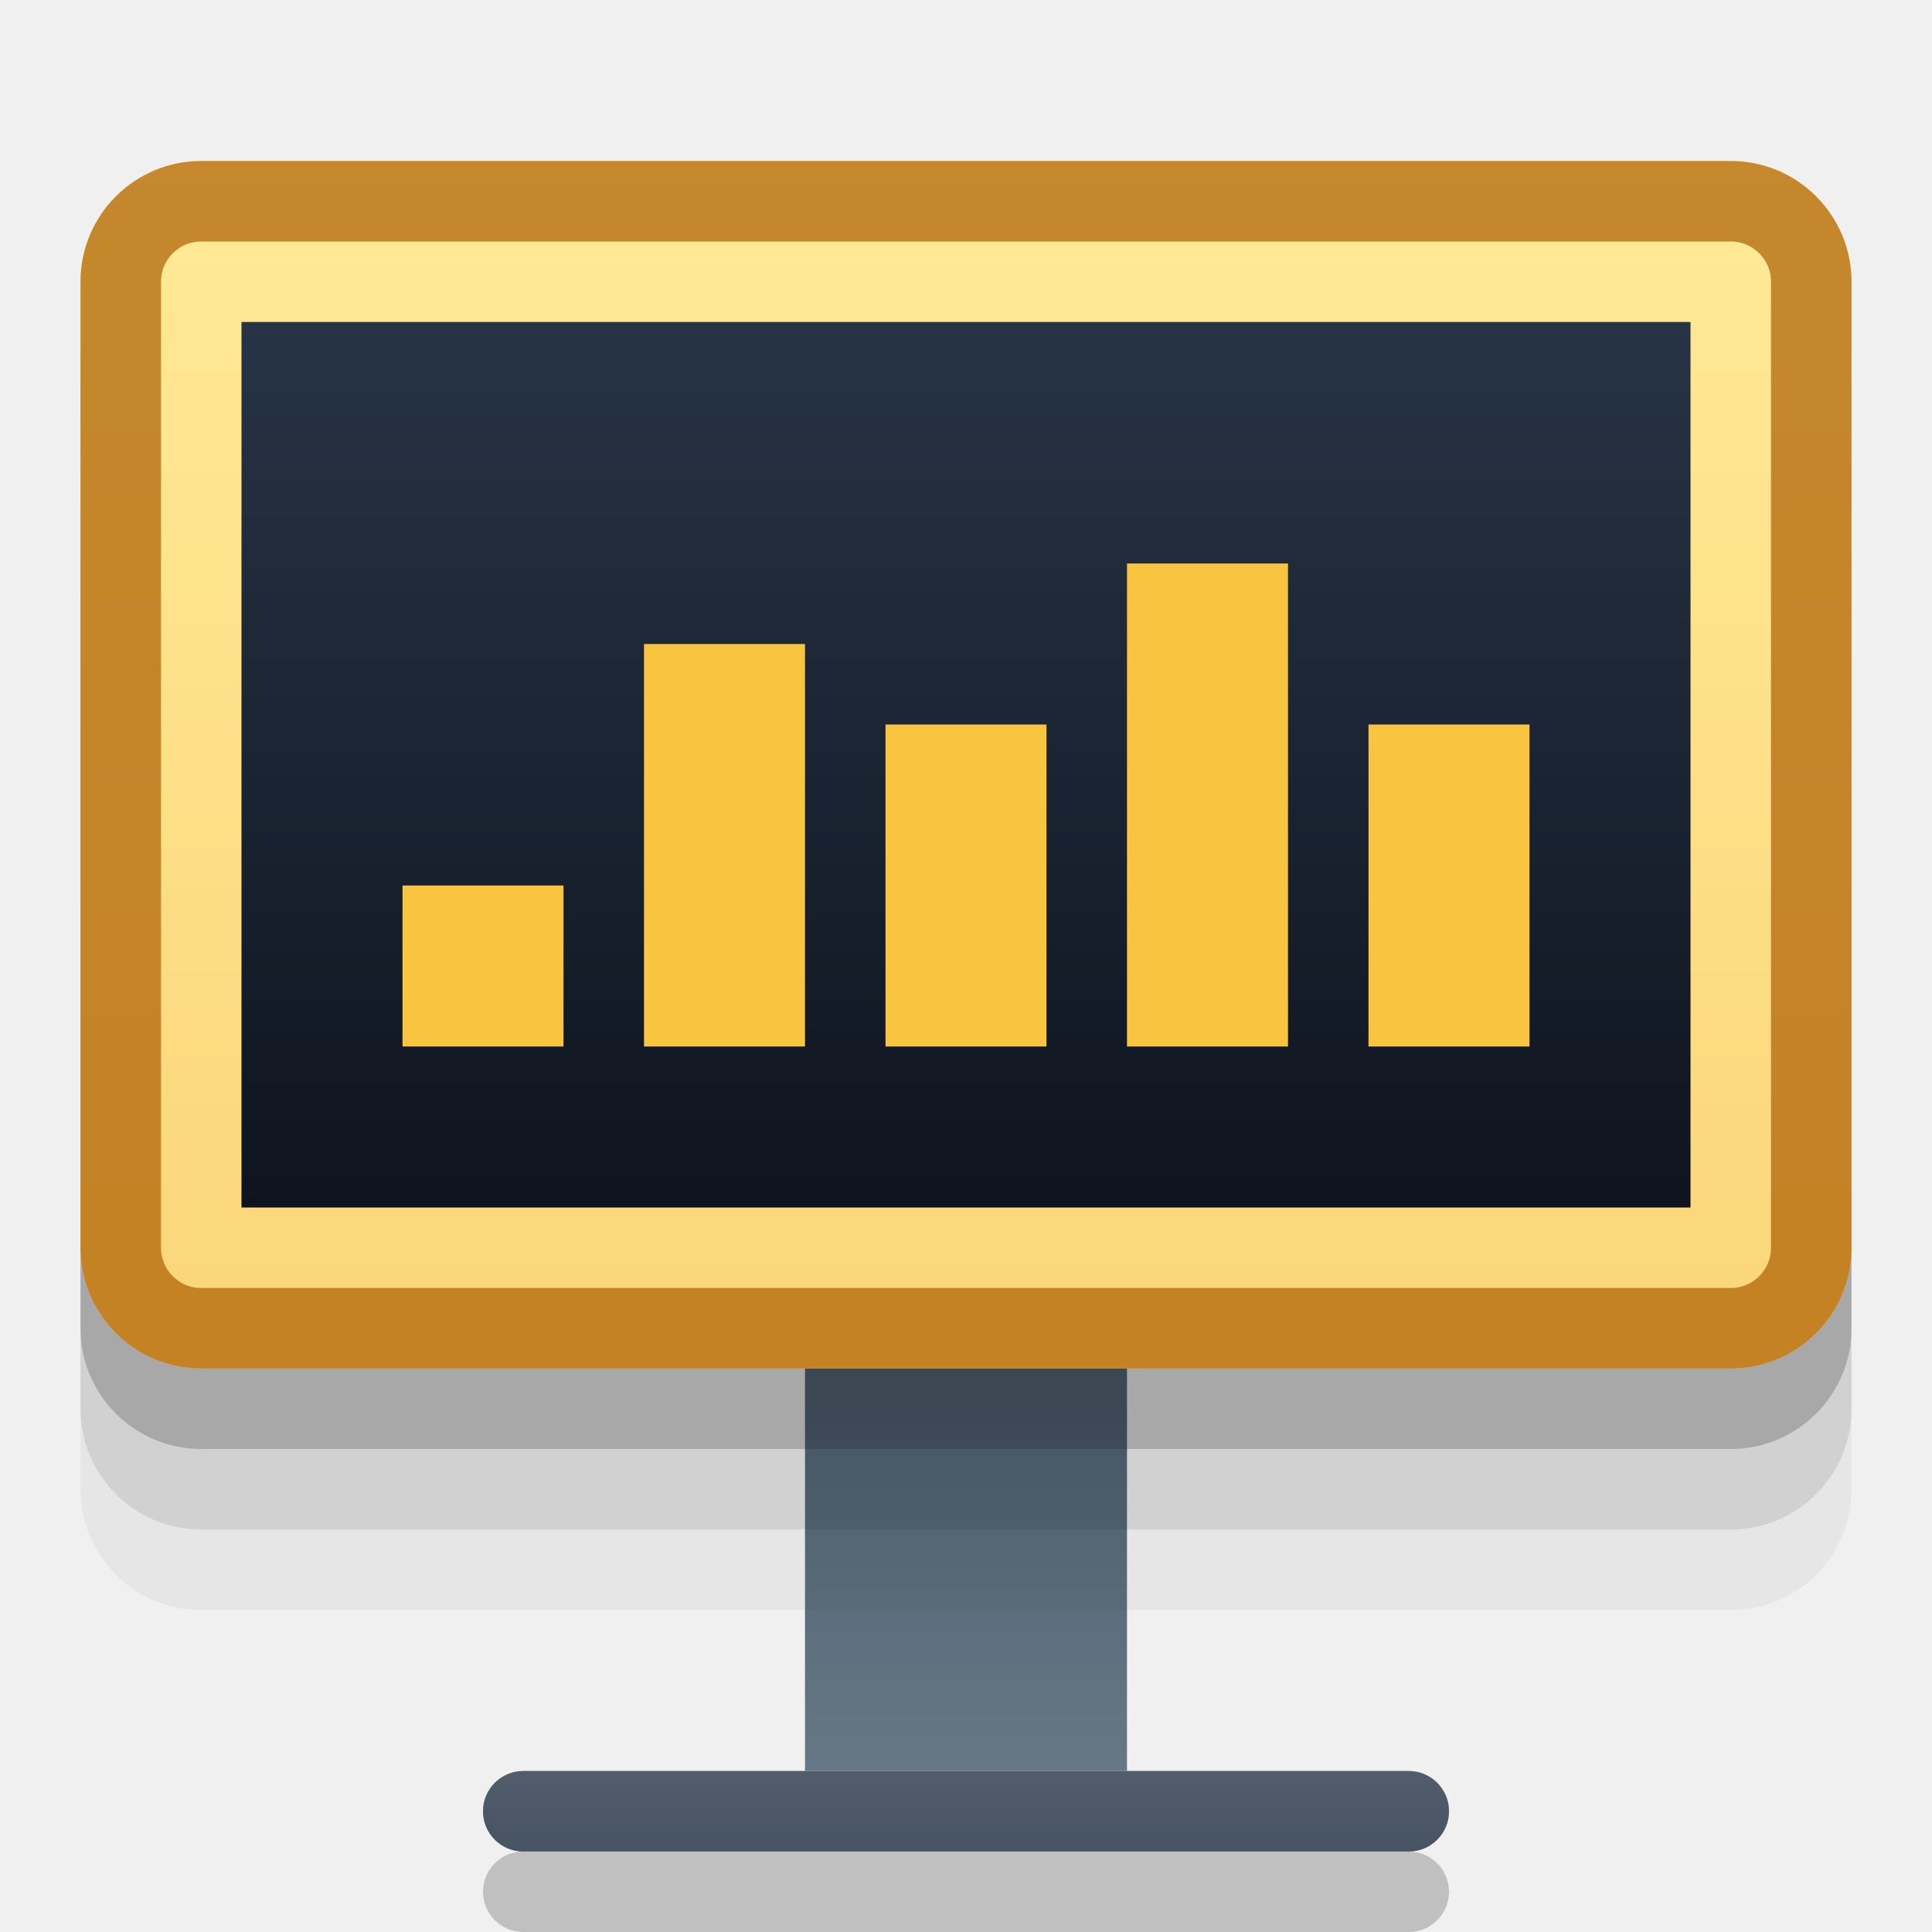
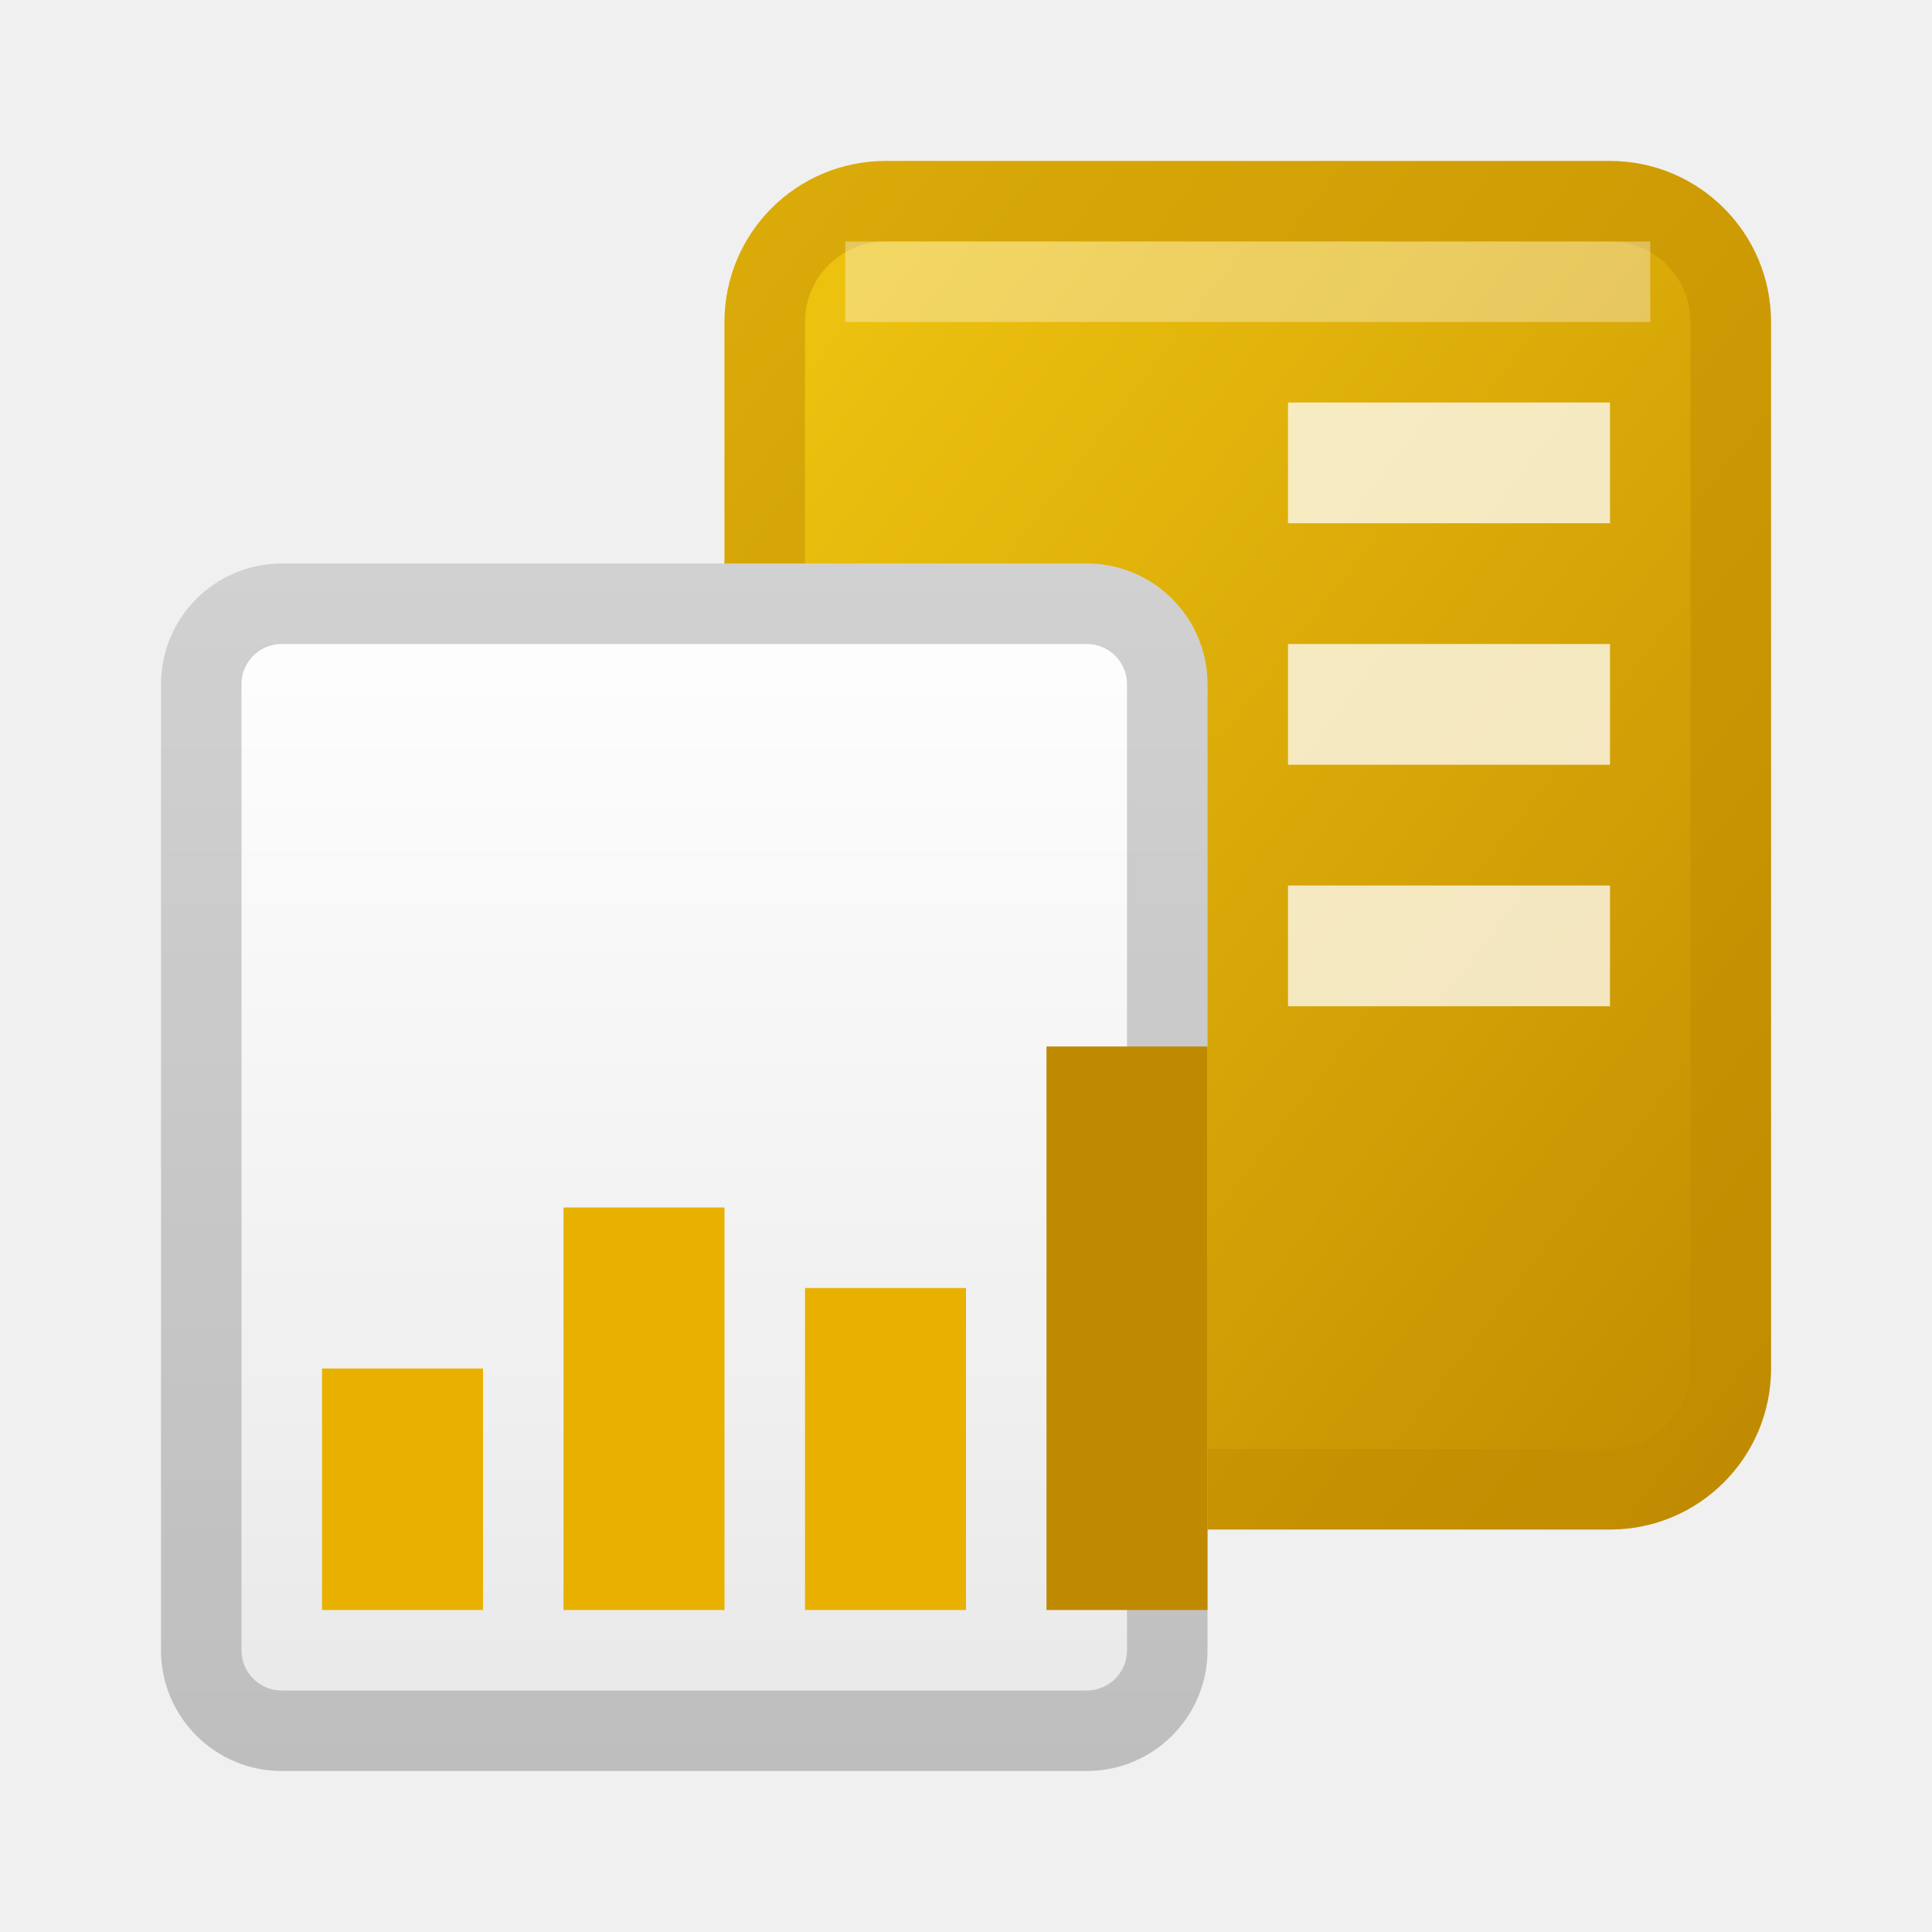
<svg xmlns="http://www.w3.org/2000/svg" width="24" height="24" viewBox="0 0 24 24">
  <defs>
-     <linearGradient id="g1" x1="0" y1="0" x2="0" y2="1">
-       <stop offset="0" stop-color="#485a6c" />
-       <stop offset="1" stop-color="#667885" />
+     <linearGradient id="bk" x1="0" y1="0" x2="1" y2="1">
+       <stop offset="0" stop-color="#f2c811" />
+       <stop offset="1" stop-color="#c08a00" />
+     </linearGradient>
+     <linearGradient id="pp" x1="0" y1="0" x2="0" y2="1">
+       <stop offset="0" stop-color="#ffffff" stop-opacity="1" />
+       <stop offset="1" stop-color="#e8e8e8" stop-opacity="1" />
    </linearGradient>
  </defs>
-   <rect x="10" y="16" width="4" height="6" fill="url(#g1)" />
-   <defs>
-     <linearGradient id="g2" x1="0" y1="0" x2="0" y2="1">
-       <stop offset="0" stop-color="#95a3ab" />
-       <stop offset="1" stop-color="#667885" />
-     </linearGradient>
-     <clipPath id="c3">
-       <path d="M6.5 22H17.5A0.5 0.5 0 0 1 18 22.5V22.5A0.5 0.5 0 0 1 17.5 23H6.5A0.5 0.5 0 0 1 6 22.5V22.5A0.5 0.5 0 0 1 6.5 22Z" />
-     </clipPath>
-   </defs>
-   <path d="M6.5 22H17.5A0.5 0.5 0 0 1 18 22.5V22.5A0.5 0.5 0 0 1 17.5 23H6.5A0.5 0.5 0 0 1 6 22.5V22.5A0.5 0.5 0 0 1 6.5 22Z" fill="#181818" opacity="0.22" transform="translate(0 1)" />
-   <path d="M6.5 22H17.5A0.5 0.5 0 0 1 18 22.5V22.5A0.5 0.5 0 0 1 17.5 23H6.5A0.5 0.5 0 0 1 6 22.5V22.5A0.5 0.5 0 0 1 6.5 22Z" fill="#181818" opacity="0.1" transform="translate(0 2)" />
-   <path d="M6.5 22H17.5A0.5 0.5 0 0 1 18 22.5V22.5A0.5 0.5 0 0 1 17.5 23H6.5A0.5 0.5 0 0 1 6 22.5V22.5A0.5 0.5 0 0 1 6.5 22Z" fill="#181818" opacity="0.05" transform="translate(0 3)" />
-   <path d="M6.5 22H17.5A0.5 0.5 0 0 1 18 22.5V22.5A0.5 0.5 0 0 1 17.5 23H6.5A0.5 0.5 0 0 1 6 22.5V22.5A0.5 0.5 0 0 1 6.5 22Z" fill="url(#g2)" />
-   <g clip-path="url(#c3)" fill="none">
-     <path d="M6.5 22H17.5A0.5 0.5 0 0 1 18 22.5V22.5A0.5 0.5 0 0 1 17.5 23H6.5A0.5 0.5 0 0 1 6 22.5V22.5A0.5 0.5 0 0 1 6.5 22Z" stroke="#fff" stroke-opacity="0.3" stroke-width="4" />
-     <path d="M6.5 22H17.5A0.5 0.5 0 0 1 18 22.5V22.5A0.5 0.5 0 0 1 17.5 23H6.5A0.5 0.5 0 0 1 6 22.5V22.5A0.5 0.5 0 0 1 6.5 22Z" stroke="#273445" stroke-opacity="0.7" stroke-width="2" />
-   </g>
-   <defs>
-     <linearGradient id="g4" x1="0" y1="0" x2="0" y2="1">
-       <stop offset="0" stop-color="#ffe16b" />
-       <stop offset="1" stop-color="#f9c440" />
-     </linearGradient>
-     <clipPath id="c5">
-       <path d="M2.5 2H21.5A1.5 1.5 0 0 1 23 3.5V15.5A1.5 1.5 0 0 1 21.5 17H2.5A1.5 1.5 0 0 1 1 15.5V3.5A1.5 1.5 0 0 1 2.5 2Z" />
-     </clipPath>
-   </defs>
-   <path d="M2.5 2H21.5A1.5 1.5 0 0 1 23 3.5V15.5A1.5 1.5 0 0 1 21.5 17H2.5A1.5 1.5 0 0 1 1 15.5V3.5A1.5 1.5 0 0 1 2.5 2Z" fill="#181818" opacity="0.22" transform="translate(0 1)" />
-   <path d="M2.5 2H21.5A1.5 1.5 0 0 1 23 3.5V15.5A1.5 1.5 0 0 1 21.5 17H2.5A1.5 1.5 0 0 1 1 15.5V3.5A1.5 1.5 0 0 1 2.5 2Z" fill="#181818" opacity="0.1" transform="translate(0 2)" />
-   <path d="M2.5 2H21.5A1.5 1.5 0 0 1 23 3.5V15.5A1.5 1.5 0 0 1 21.5 17H2.5A1.5 1.5 0 0 1 1 15.5V3.5A1.5 1.5 0 0 1 2.5 2Z" fill="#181818" opacity="0.05" transform="translate(0 3)" />
-   <path d="M2.5 2H21.5A1.5 1.5 0 0 1 23 3.5V15.5A1.5 1.5 0 0 1 21.5 17H2.5A1.5 1.5 0 0 1 1 15.5V3.5A1.5 1.5 0 0 1 2.5 2Z" fill="url(#g4)" />
-   <g clip-path="url(#c5)" fill="none">
-     <path d="M2.5 2H21.5A1.5 1.5 0 0 1 23 3.5V15.5A1.5 1.5 0 0 1 21.5 17H2.5A1.5 1.5 0 0 1 1 15.5V3.5A1.5 1.5 0 0 1 2.5 2Z" stroke="#fff" stroke-opacity="0.3" stroke-width="4" />
-     <path d="M2.5 2H21.5A1.5 1.5 0 0 1 23 3.5V15.5A1.5 1.5 0 0 1 21.5 17H2.5A1.5 1.5 0 0 1 1 15.5V3.5A1.5 1.5 0 0 1 2.5 2Z" stroke="#ad5f00" stroke-opacity="0.7" stroke-width="2" />
-   </g>
-   <defs>
-     <linearGradient id="g6" x1="0" y1="0" x2="0" y2="1">
-       <stop offset="0" stop-color="#273445" />
-       <stop offset="1" stop-color="#0e141f" />
-     </linearGradient>
-   </defs>
-   <rect x="3" y="4" width="18" height="11" rx="0" fill="url(#g6)" />
-   <path d="M5 11h2v2h-2ZM8 8h2v5h-2ZM11 9h2v4h-2ZM14 7h2v6h-2ZM17 9h2v4h-2Z" fill="#f9c440" />
+   <rect x="9" y="2" width="13" height="17" rx="2" fill="url(#bk)" />
+   <rect x="9.5" y="2.5" width="12" height="16" rx="1.5" fill="none" stroke="#c08a00" stroke-opacity=".45" />
+   <path d="M10.5,3.5 h10" stroke="#fff" stroke-opacity=".35" />
+   <rect x="16" y="5" width="4" height="1.5" rx="0" fill="#fff" opacity=".75" />
+   <rect x="16" y="8" width="4" height="1.5" rx="0" fill="#fff" opacity=".75" />
+   <rect x="16" y="11" width="4" height="1.5" rx="0" fill="#fff" opacity=".75" />
+   <rect x="2" y="7" width="13" height="15" rx="1.5" fill="url(#pp)" />
+   <rect x="2.5" y="7.5" width="12" height="14" rx="1" fill="none" stroke="#000" stroke-opacity=".18" />
+   <rect x="4" y="17" width="2" height="3" rx="0" fill="#e8b100" />
+   <rect x="7" y="15" width="2" height="5" rx="0" fill="#e8b100" />
+   <rect x="10" y="16" width="2" height="4" rx="0" fill="#e8b100" />
+   <rect x="13" y="13" width="2" height="7" rx="0" fill="#c08a00" />
</svg>
